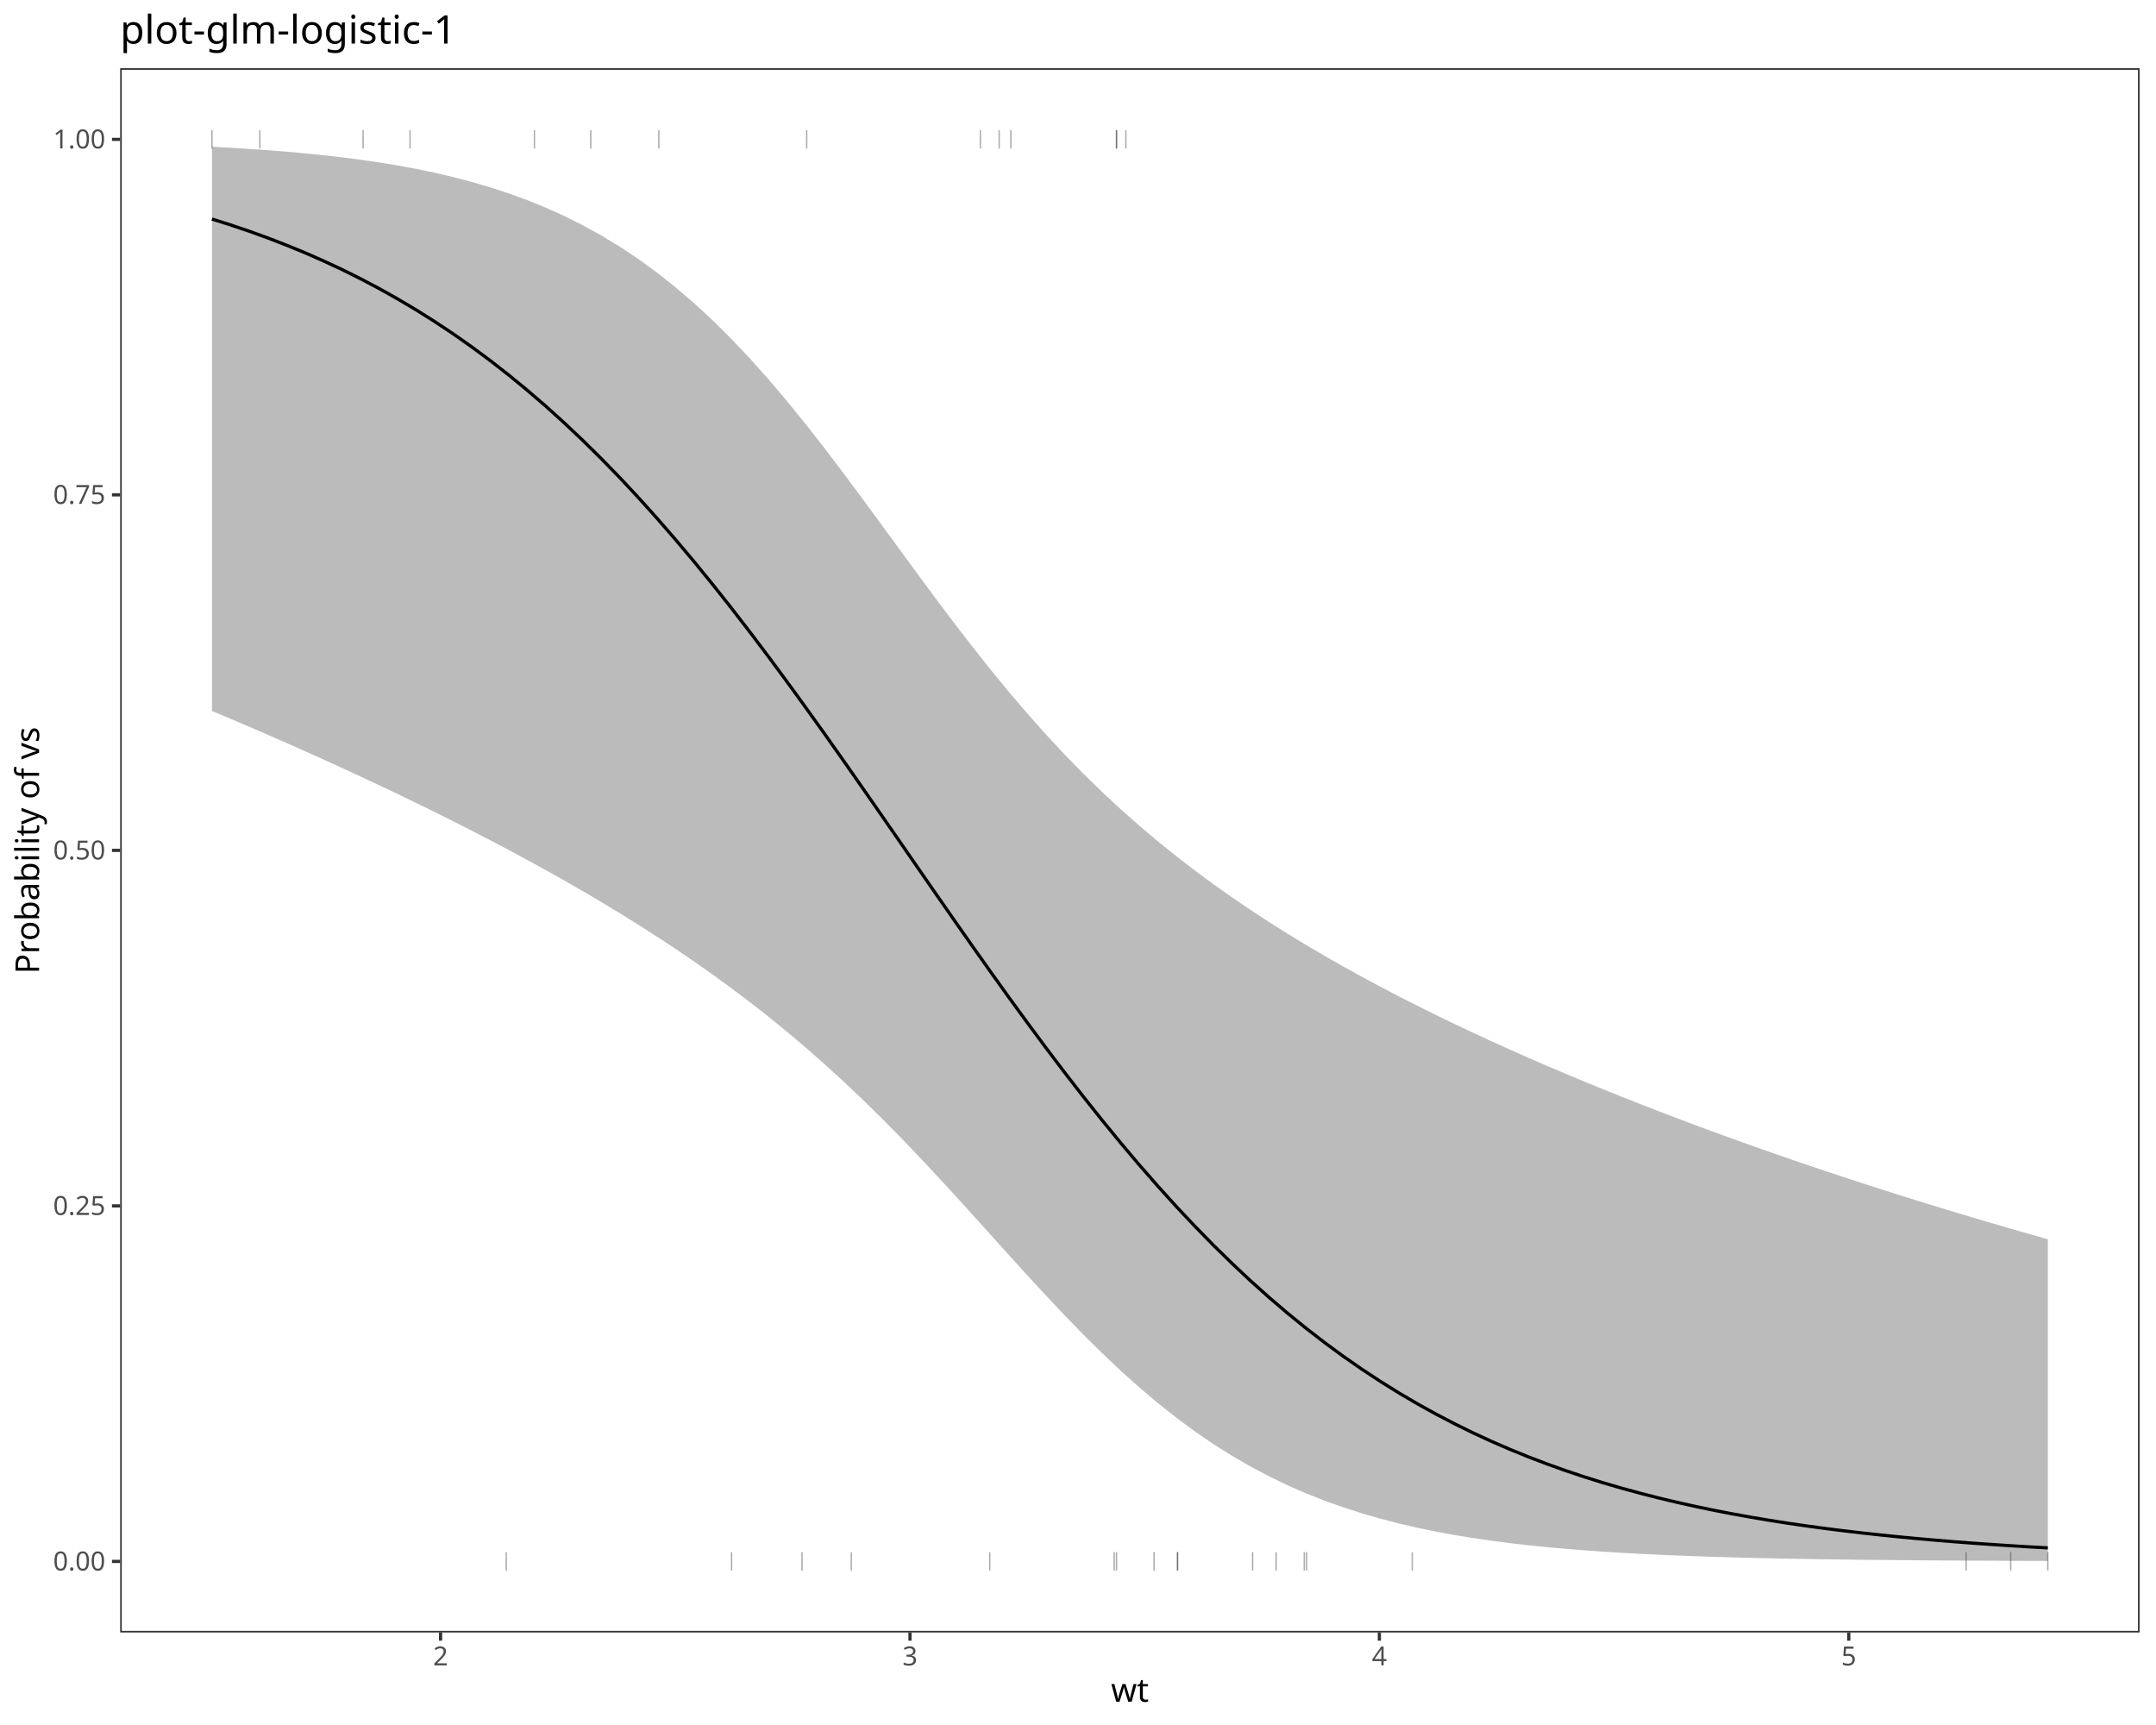
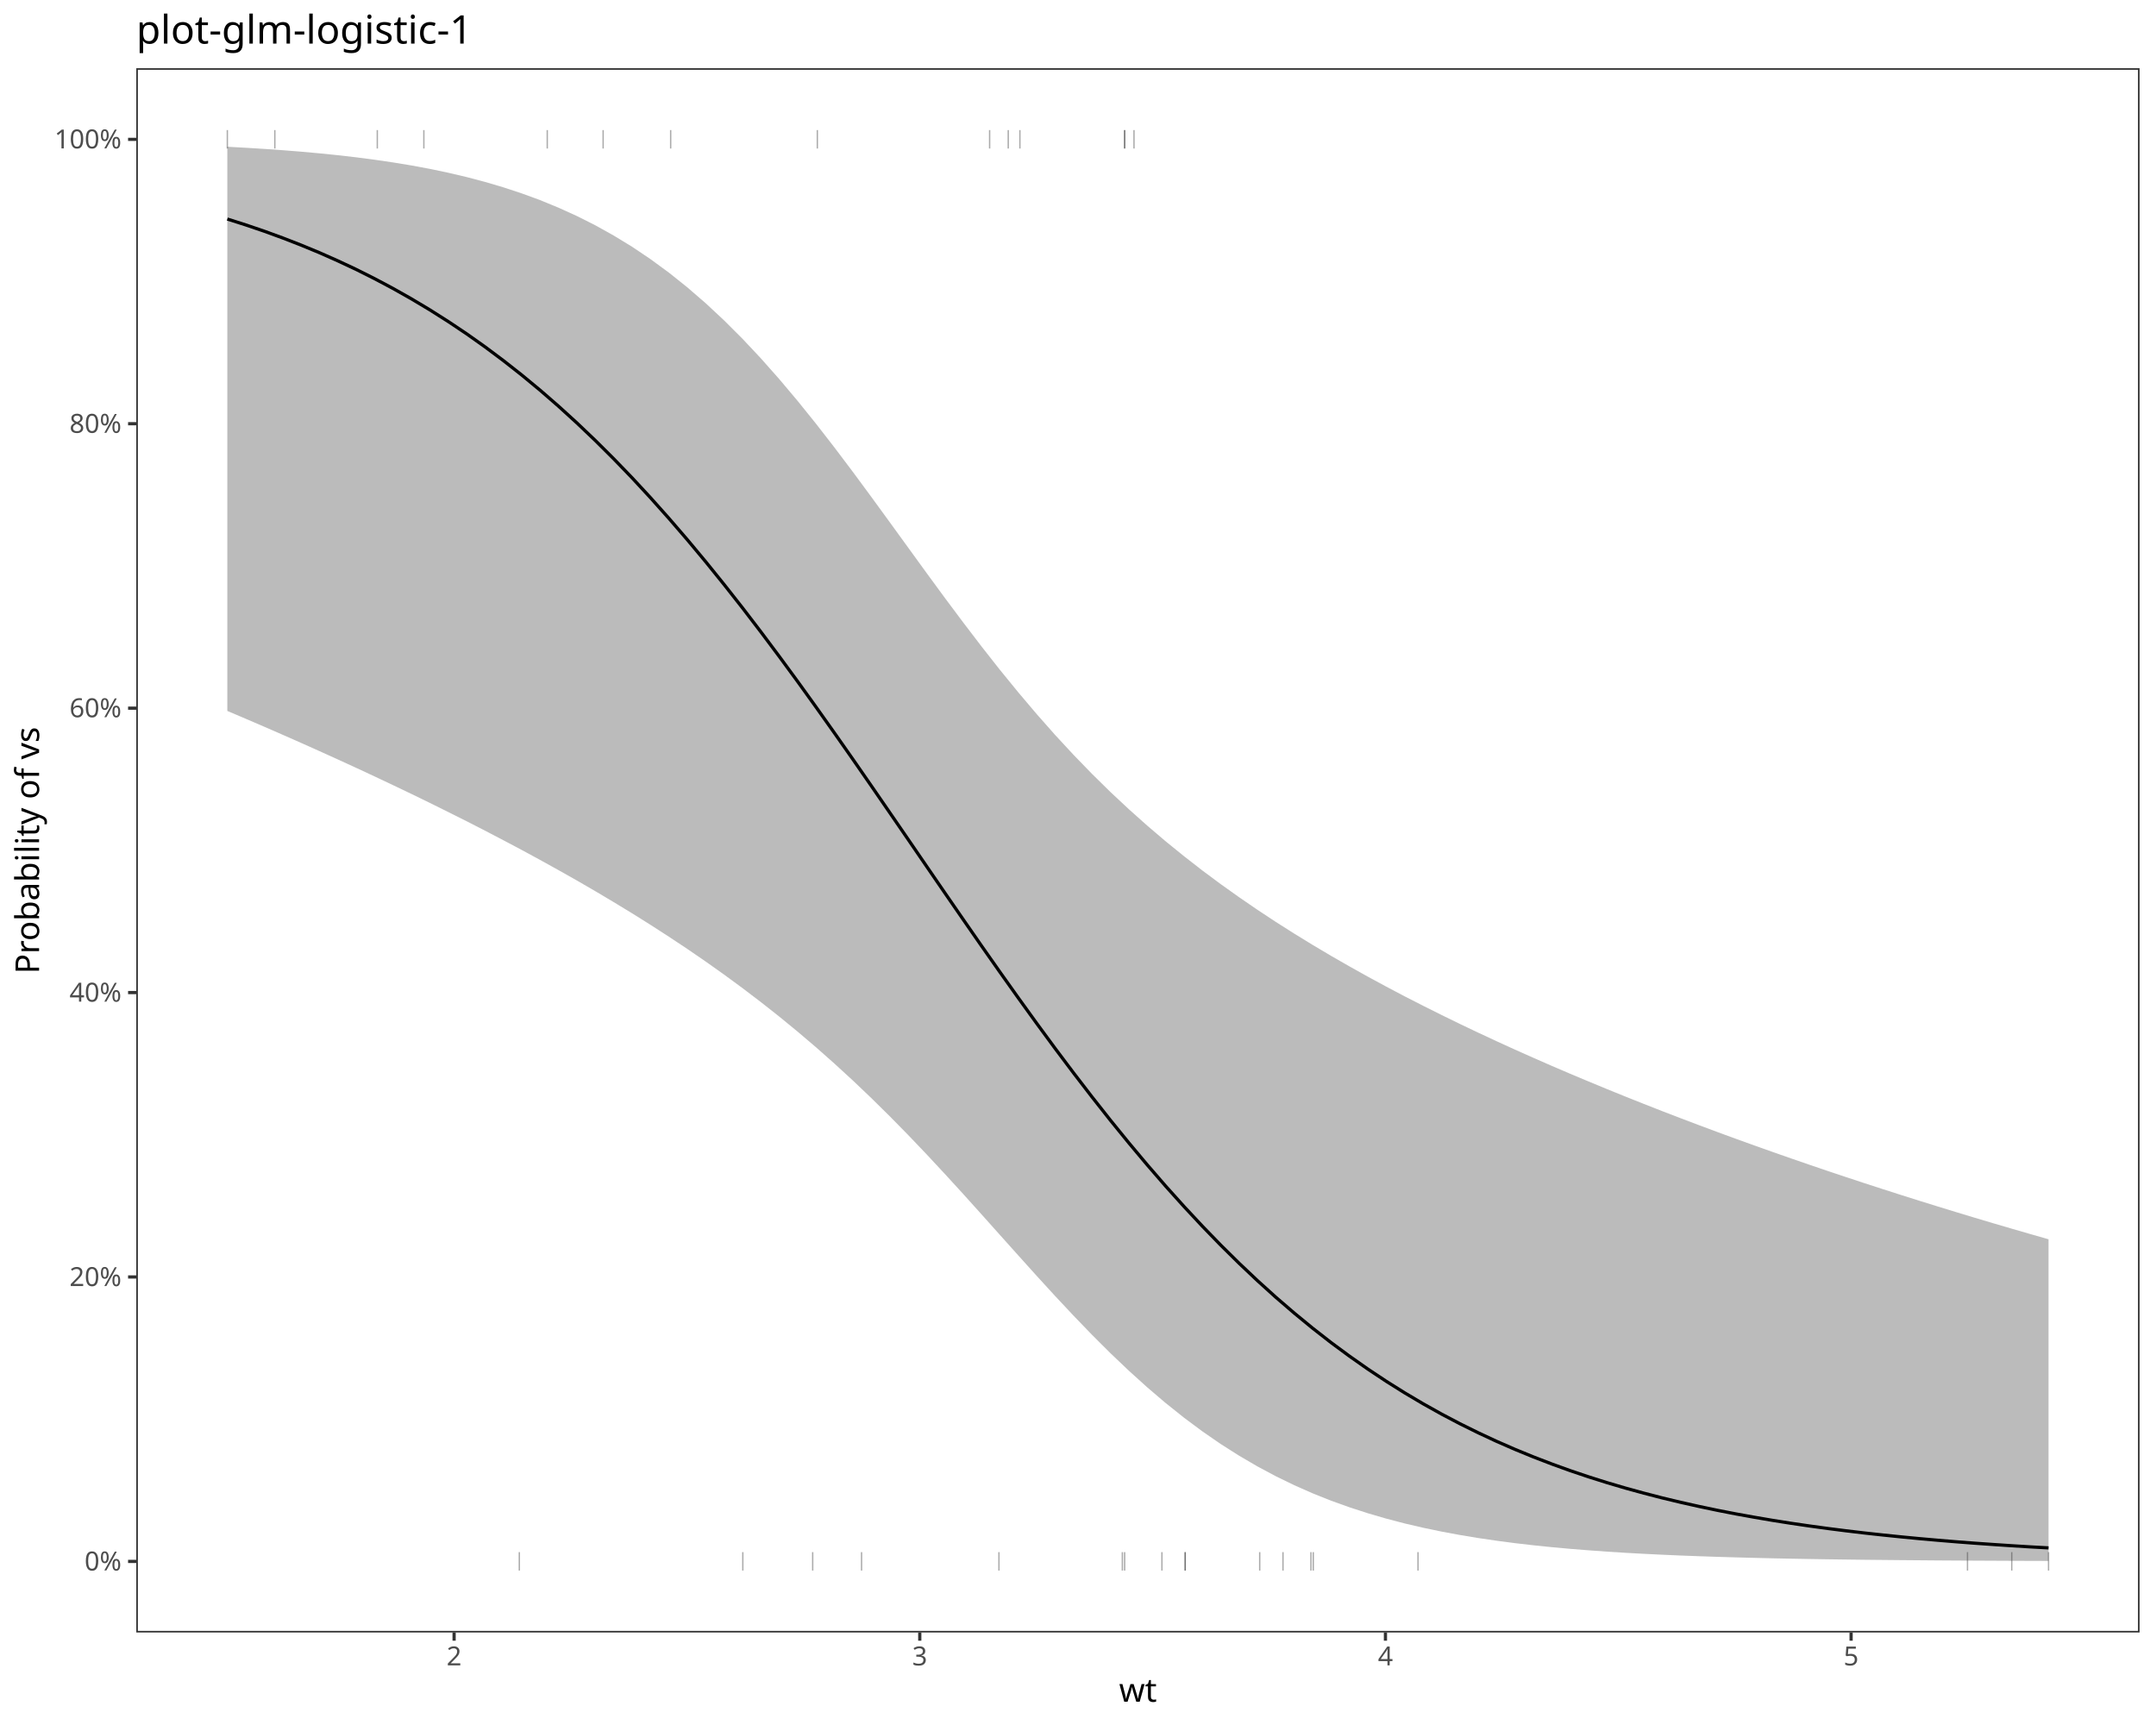
<svg xmlns="http://www.w3.org/2000/svg" class="svglite" data-engine-version="2.0" width="720.00pt" height="576.00pt" viewBox="0 0 720.00 576.00">
  <defs>
    <style type="text/css">
    .svglite line, .svglite polyline, .svglite polygon, .svglite path, .svglite rect, .svglite circle {
      fill: none;
      stroke: #000000;
      stroke-linecap: round;
      stroke-linejoin: round;
      stroke-miterlimit: 10.00;
    }
  </style>
  </defs>
  <rect width="100%" height="100%" style="stroke: none; fill: #FFFFFF;" />
  <defs>
    <clipPath id="cpMC4wMHw3MjAuMDB8MC4wMHw1NzYuMDA=">
      <rect x="0.00" y="0.00" width="720.00" height="576.00" />
    </clipPath>
  </defs>
  <g clip-path="url(#cpMC4wMHw3MjAuMDB8MC4wMHw1NzYuMDA=)">
    <rect x="0.00" y="0.00" width="720.00" height="576.00" style="stroke-width: 1.07; stroke: #FFFFFF; fill: #FFFFFF;" />
  </g>
  <defs>
-     <clipPath id="cpNDAuMTN8NzE0LjUyfDIyLjc4fDU0NS4xMQ==">
-       <rect x="40.13" y="22.78" width="674.39" height="522.33" />
+     <clipPath id="cpNDUuNTF8NzE0LjUyfDIyLjc4fDU0NS4xMQ==">
+       <rect x="45.51" y="22.78" width="669.01" height="522.33" />
    </clipPath>
  </defs>
-   <g clip-path="url(#cpNDAuMTN8NzE0LjUyfDIyLjc4fDU0NS4xMQ==)">
-     <rect x="40.13" y="22.78" width="674.39" height="522.33" style="stroke-width: 1.07; stroke: none; fill: #FFFFFF;" />
-     <text x="244.32" y="522.95" text-anchor="middle" style="font-size: 6.16px; fill: #000000; fill-opacity: 0.33; font-family: sans;" textLength="1.60px" lengthAdjust="spacingAndGlyphs">|</text>
-     <text x="284.29" y="522.95" text-anchor="middle" style="font-size: 6.16px; fill: #000000; fill-opacity: 0.33; font-family: sans;" textLength="1.60px" lengthAdjust="spacingAndGlyphs">|</text>
-     <text x="197.29" y="48.11" text-anchor="middle" style="font-size: 6.16px; fill: #000000; fill-opacity: 0.33; font-family: sans;" textLength="1.60px" lengthAdjust="spacingAndGlyphs">|</text>
-     <text x="337.59" y="48.11" text-anchor="middle" style="font-size: 6.16px; fill: #000000; fill-opacity: 0.33; font-family: sans;" textLength="1.60px" lengthAdjust="spacingAndGlyphs">|</text>
-     <text x="372.86" y="522.95" text-anchor="middle" style="font-size: 6.16px; fill: #000000; fill-opacity: 0.33; font-family: sans;" textLength="1.60px" lengthAdjust="spacingAndGlyphs">|</text>
-     <text x="375.99" y="48.11" text-anchor="middle" style="font-size: 6.16px; fill: #000000; fill-opacity: 0.33; font-family: sans;" textLength="1.60px" lengthAdjust="spacingAndGlyphs">|</text>
-     <text x="393.24" y="522.95" text-anchor="middle" style="font-size: 6.16px; fill: #000000; fill-opacity: 0.33; font-family: sans;" textLength="1.60px" lengthAdjust="spacingAndGlyphs">|</text>
-     <text x="333.67" y="48.11" text-anchor="middle" style="font-size: 6.16px; fill: #000000; fill-opacity: 0.33; font-family: sans;" textLength="1.60px" lengthAdjust="spacingAndGlyphs">|</text>
-     <text x="327.40" y="48.11" text-anchor="middle" style="font-size: 6.16px; fill: #000000; fill-opacity: 0.33; font-family: sans;" textLength="1.60px" lengthAdjust="spacingAndGlyphs">|</text>
-     <text x="372.86" y="48.11" text-anchor="middle" style="font-size: 6.16px; fill: #000000; fill-opacity: 0.33; font-family: sans;" textLength="1.60px" lengthAdjust="spacingAndGlyphs">|</text>
-     <text x="372.86" y="48.11" text-anchor="middle" style="font-size: 6.16px; fill: #000000; fill-opacity: 0.33; font-family: sans;" textLength="1.60px" lengthAdjust="spacingAndGlyphs">|</text>
-     <text x="471.62" y="522.95" text-anchor="middle" style="font-size: 6.16px; fill: #000000; fill-opacity: 0.33; font-family: sans;" textLength="1.60px" lengthAdjust="spacingAndGlyphs">|</text>
-     <text x="418.32" y="522.95" text-anchor="middle" style="font-size: 6.16px; fill: #000000; fill-opacity: 0.33; font-family: sans;" textLength="1.60px" lengthAdjust="spacingAndGlyphs">|</text>
-     <text x="426.16" y="522.95" text-anchor="middle" style="font-size: 6.16px; fill: #000000; fill-opacity: 0.33; font-family: sans;" textLength="1.60px" lengthAdjust="spacingAndGlyphs">|</text>
-     <text x="656.59" y="522.95" text-anchor="middle" style="font-size: 6.16px; fill: #000000; fill-opacity: 0.33; font-family: sans;" textLength="1.60px" lengthAdjust="spacingAndGlyphs">|</text>
-     <text x="683.87" y="522.95" text-anchor="middle" style="font-size: 6.16px; fill: #000000; fill-opacity: 0.33; font-family: sans;" textLength="1.60px" lengthAdjust="spacingAndGlyphs">|</text>
-     <text x="671.48" y="522.95" text-anchor="middle" style="font-size: 6.16px; fill: #000000; fill-opacity: 0.33; font-family: sans;" textLength="1.60px" lengthAdjust="spacingAndGlyphs">|</text>
-     <text x="178.48" y="48.11" text-anchor="middle" style="font-size: 6.16px; fill: #000000; fill-opacity: 0.33; font-family: sans;" textLength="1.60px" lengthAdjust="spacingAndGlyphs">|</text>
-     <text x="86.78" y="48.11" text-anchor="middle" style="font-size: 6.16px; fill: #000000; fill-opacity: 0.33; font-family: sans;" textLength="1.60px" lengthAdjust="spacingAndGlyphs">|</text>
-     <text x="121.26" y="48.11" text-anchor="middle" style="font-size: 6.16px; fill: #000000; fill-opacity: 0.33; font-family: sans;" textLength="1.60px" lengthAdjust="spacingAndGlyphs">|</text>
-     <text x="220.02" y="48.11" text-anchor="middle" style="font-size: 6.16px; fill: #000000; fill-opacity: 0.33; font-family: sans;" textLength="1.60px" lengthAdjust="spacingAndGlyphs">|</text>
-     <text x="385.40" y="522.95" text-anchor="middle" style="font-size: 6.16px; fill: #000000; fill-opacity: 0.33; font-family: sans;" textLength="1.60px" lengthAdjust="spacingAndGlyphs">|</text>
-     <text x="372.08" y="522.95" text-anchor="middle" style="font-size: 6.16px; fill: #000000; fill-opacity: 0.33; font-family: sans;" textLength="1.60px" lengthAdjust="spacingAndGlyphs">|</text>
-     <text x="435.56" y="522.95" text-anchor="middle" style="font-size: 6.16px; fill: #000000; fill-opacity: 0.33; font-family: sans;" textLength="1.60px" lengthAdjust="spacingAndGlyphs">|</text>
-     <text x="436.35" y="522.95" text-anchor="middle" style="font-size: 6.16px; fill: #000000; fill-opacity: 0.33; font-family: sans;" textLength="1.60px" lengthAdjust="spacingAndGlyphs">|</text>
-     <text x="136.94" y="48.11" text-anchor="middle" style="font-size: 6.16px; fill: #000000; fill-opacity: 0.33; font-family: sans;" textLength="1.60px" lengthAdjust="spacingAndGlyphs">|</text>
-     <text x="169.07" y="522.95" text-anchor="middle" style="font-size: 6.16px; fill: #000000; fill-opacity: 0.33; font-family: sans;" textLength="1.60px" lengthAdjust="spacingAndGlyphs">|</text>
-     <text x="70.79" y="48.11" text-anchor="middle" style="font-size: 6.16px; fill: #000000; fill-opacity: 0.33; font-family: sans;" textLength="1.60px" lengthAdjust="spacingAndGlyphs">|</text>
-     <text x="330.53" y="522.95" text-anchor="middle" style="font-size: 6.16px; fill: #000000; fill-opacity: 0.33; font-family: sans;" textLength="1.60px" lengthAdjust="spacingAndGlyphs">|</text>
-     <text x="267.83" y="522.95" text-anchor="middle" style="font-size: 6.16px; fill: #000000; fill-opacity: 0.33; font-family: sans;" textLength="1.60px" lengthAdjust="spacingAndGlyphs">|</text>
-     <text x="393.24" y="522.95" text-anchor="middle" style="font-size: 6.16px; fill: #000000; fill-opacity: 0.33; font-family: sans;" textLength="1.60px" lengthAdjust="spacingAndGlyphs">|</text>
-     <text x="269.40" y="48.11" text-anchor="middle" style="font-size: 6.16px; fill: #000000; fill-opacity: 0.33; font-family: sans;" textLength="1.60px" lengthAdjust="spacingAndGlyphs">|</text>
-     <polygon points="70.79,49.00 76.98,49.34 83.17,49.72 89.36,50.15 95.56,50.64 101.75,51.20 107.94,51.82 114.14,52.53 120.33,53.33 126.52,54.23 132.71,55.24 138.91,56.38 145.10,57.67 151.29,59.11 157.48,60.73 163.68,62.54 169.87,64.57 176.06,66.82 182.26,69.34 188.45,72.13 194.64,75.22 200.83,78.64 207.03,82.39 213.22,86.52 219.41,91.02 225.60,95.93 231.80,101.24 237.99,106.96 244.18,113.10 250.38,119.64 256.57,126.57 262.76,133.87 268.95,141.49 275.15,149.40 281.34,157.55 287.53,165.87 293.72,174.30 299.92,182.78 306.11,191.24 312.30,199.61 318.50,207.84 324.69,215.88 330.88,223.69 337.07,231.22 343.27,238.47 349.46,245.42 355.65,252.06 361.84,258.39 368.04,264.43 374.23,270.18 380.42,275.66 386.62,280.89 392.81,285.88 399.00,290.66 405.19,295.22 411.39,299.60 417.58,303.81 423.77,307.86 429.96,311.76 436.16,315.53 442.35,319.17 448.54,322.70 454.74,326.13 460.93,329.45 467.12,332.69 473.31,335.83 479.51,338.90 485.70,341.90 491.89,344.83 498.08,347.69 504.28,350.49 510.47,353.23 516.66,355.92 522.86,358.55 529.05,361.13 535.24,363.67 541.43,366.16 547.63,368.61 553.82,371.02 560.01,373.38 566.20,375.71 572.40,378.00 578.59,380.25 584.78,382.47 590.98,384.65 597.17,386.80 603.36,388.92 609.55,391.01 615.75,393.06 621.94,395.09 628.13,397.08 634.32,399.05 640.52,400.99 646.71,402.90 652.90,404.78 659.10,406.64 665.29,408.47 671.48,410.27 677.67,412.05 683.87,413.81 683.87,521.22 677.67,521.20 671.48,521.18 665.29,521.15 659.10,521.12 652.90,521.09 646.71,521.05 640.52,521.00 634.32,520.95 628.13,520.89 621.94,520.83 615.75,520.75 609.55,520.67 603.36,520.57 597.17,520.46 590.98,520.34 584.78,520.19 578.59,520.03 572.40,519.85 566.20,519.64 560.01,519.41 553.82,519.14 547.63,518.84 541.43,518.50 535.24,518.11 529.05,517.67 522.86,517.18 516.66,516.62 510.47,515.99 504.28,515.28 498.08,514.47 491.89,513.57 485.70,512.55 479.51,511.41 473.31,510.13 467.12,508.70 460.93,507.09 454.74,505.30 448.54,503.31 442.35,501.10 436.16,498.65 429.96,495.94 423.77,492.95 417.58,489.67 411.39,486.08 405.19,482.18 399.00,477.94 392.81,473.37 386.62,468.46 380.42,463.22 374.23,457.67 368.04,451.82 361.84,445.69 355.65,439.33 349.46,432.77 343.27,426.06 337.07,419.24 330.88,412.38 324.69,405.51 318.50,398.69 312.30,391.97 306.11,385.37 299.92,378.94 293.72,372.68 287.53,366.63 281.34,360.78 275.15,355.14 268.95,349.70 262.76,344.48 256.57,339.44 250.38,334.60 244.18,329.93 237.99,325.42 231.80,321.06 225.60,316.85 219.41,312.77 213.22,308.81 207.03,304.96 200.83,301.22 194.64,297.57 188.45,294.01 182.26,290.54 176.06,287.14 169.87,283.81 163.68,280.55 157.48,277.35 151.29,274.20 145.10,271.12 138.91,268.08 132.71,265.09 126.52,262.15 120.33,259.25 114.14,256.39 107.94,253.57 101.75,250.79 95.56,248.04 89.36,245.33 83.17,242.65 76.98,240.01 70.79,237.39 " style="stroke-width: 0.00; stroke: none; stroke-linecap: butt; fill: #333333; fill-opacity: 0.33;" />
-     <polyline points="70.79,49.00 76.98,49.34 83.17,49.72 89.36,50.15 95.56,50.64 101.75,51.20 107.94,51.82 114.14,52.53 120.33,53.33 126.52,54.23 132.71,55.24 138.91,56.38 145.10,57.67 151.29,59.11 157.48,60.73 163.68,62.54 169.87,64.57 176.06,66.82 182.26,69.34 188.45,72.13 194.64,75.22 200.83,78.64 207.03,82.39 213.22,86.52 219.41,91.02 225.60,95.93 231.80,101.24 237.99,106.96 244.18,113.10 250.38,119.64 256.57,126.57 262.76,133.87 268.95,141.49 275.15,149.40 281.34,157.55 287.53,165.87 293.72,174.30 299.92,182.78 306.11,191.24 312.30,199.61 318.50,207.84 324.69,215.88 330.88,223.69 337.07,231.22 343.27,238.47 349.46,245.42 355.65,252.06 361.84,258.39 368.04,264.43 374.23,270.18 380.42,275.66 386.62,280.89 392.81,285.88 399.00,290.66 405.19,295.22 411.39,299.60 417.58,303.81 423.77,307.86 429.96,311.76 436.16,315.53 442.35,319.17 448.54,322.70 454.74,326.13 460.93,329.45 467.12,332.69 473.31,335.83 479.51,338.90 485.70,341.90 491.89,344.83 498.08,347.69 504.28,350.49 510.47,353.23 516.66,355.92 522.86,358.55 529.05,361.13 535.24,363.67 541.43,366.16 547.63,368.61 553.82,371.02 560.01,373.38 566.20,375.71 572.40,378.00 578.59,380.25 584.78,382.47 590.98,384.65 597.17,386.80 603.36,388.92 609.55,391.01 615.75,393.06 621.94,395.09 628.13,397.08 634.32,399.05 640.52,400.99 646.71,402.90 652.90,404.78 659.10,406.64 665.29,408.47 671.48,410.27 677.67,412.05 683.87,413.81 " style="stroke-width: 1.07; stroke: none; stroke-linecap: butt;" />
-     <polyline points="683.87,521.22 677.67,521.20 671.48,521.18 665.29,521.15 659.10,521.12 652.90,521.09 646.71,521.05 640.52,521.00 634.32,520.95 628.13,520.89 621.94,520.83 615.75,520.75 609.55,520.67 603.36,520.57 597.17,520.46 590.98,520.34 584.78,520.19 578.59,520.03 572.40,519.85 566.20,519.64 560.01,519.41 553.82,519.14 547.63,518.84 541.43,518.50 535.24,518.11 529.05,517.67 522.86,517.18 516.66,516.62 510.47,515.99 504.28,515.28 498.08,514.47 491.89,513.57 485.70,512.55 479.51,511.41 473.31,510.13 467.12,508.70 460.93,507.09 454.74,505.30 448.54,503.31 442.35,501.10 436.16,498.65 429.96,495.94 423.77,492.95 417.58,489.67 411.39,486.08 405.19,482.18 399.00,477.94 392.81,473.37 386.62,468.46 380.42,463.22 374.23,457.67 368.04,451.82 361.84,445.69 355.65,439.33 349.46,432.77 343.27,426.06 337.07,419.24 330.88,412.38 324.69,405.51 318.50,398.69 312.30,391.97 306.11,385.37 299.92,378.94 293.72,372.68 287.53,366.63 281.34,360.78 275.15,355.14 268.95,349.70 262.76,344.48 256.57,339.44 250.38,334.60 244.18,329.93 237.99,325.42 231.80,321.06 225.60,316.85 219.41,312.77 213.22,308.81 207.03,304.96 200.83,301.22 194.64,297.57 188.45,294.01 182.26,290.54 176.06,287.14 169.87,283.81 163.68,280.55 157.48,277.35 151.29,274.20 145.10,271.12 138.91,268.08 132.71,265.09 126.52,262.15 120.33,259.25 114.14,256.39 107.94,253.57 101.75,250.79 95.56,248.04 89.36,245.33 83.17,242.65 76.98,240.01 70.79,237.39 " style="stroke-width: 1.07; stroke: none; stroke-linecap: butt;" />
-     <polyline points="70.79,73.14 76.98,75.10 83.17,77.19 89.36,79.43 95.56,81.82 101.75,84.36 107.94,87.08 114.14,89.96 120.33,93.04 126.52,96.30 132.71,99.77 138.91,103.44 145.10,107.33 151.29,111.44 157.48,115.79 163.68,120.38 169.87,125.21 176.06,130.29 182.26,135.62 188.45,141.22 194.64,147.07 200.83,153.18 207.03,159.55 213.22,166.18 219.41,173.06 225.60,180.19 231.80,187.55 237.99,195.15 244.18,202.96 250.38,210.98 256.57,219.18 262.76,227.56 268.95,236.09 275.15,244.74 281.34,253.51 287.53,262.36 293.72,271.27 299.92,280.22 306.11,289.18 312.30,298.12 318.50,307.03 324.69,315.87 330.88,324.61 337.07,333.25 343.27,341.75 349.46,350.10 355.65,358.28 361.84,366.26 368.04,374.04 374.23,381.60 380.42,388.92 386.62,396.01 392.81,402.85 399.00,409.43 405.19,415.76 411.39,421.83 417.58,427.64 423.77,433.19 429.96,438.48 436.16,443.52 442.35,448.31 448.54,452.85 454.74,457.16 460.93,461.24 467.12,465.09 473.31,468.73 479.51,472.16 485.70,475.39 491.89,478.43 498.08,481.29 504.28,483.97 510.47,486.49 516.66,488.85 522.86,491.07 529.05,493.14 535.24,495.08 541.43,496.89 547.63,498.58 553.82,500.17 560.01,501.64 566.20,503.02 572.40,504.31 578.59,505.51 584.78,506.62 590.98,507.67 597.17,508.64 603.36,509.54 609.55,510.38 615.75,511.16 621.94,511.89 628.13,512.56 634.32,513.19 640.52,513.78 646.71,514.32 652.90,514.83 659.10,515.30 665.29,515.73 671.48,516.14 677.67,516.52 683.87,516.86 " style="stroke-width: 1.07; stroke-linecap: butt;" />
-     <rect x="40.13" y="22.78" width="674.39" height="522.33" style="stroke-width: 1.07; stroke: #333333;" />
+   <g clip-path="url(#cpNDUuNTF8NzE0LjUyfDIyLjc4fDU0NS4xMQ==)">
+     <rect x="45.51" y="22.78" width="669.01" height="522.33" style="stroke-width: 1.07; stroke: none; fill: #FFFFFF;" />
+     <text x="248.07" y="522.95" text-anchor="middle" style="font-size: 6.16px; fill: #000000; fill-opacity: 0.33; font-family: sans;" textLength="1.60px" lengthAdjust="spacingAndGlyphs">|</text>
+     <text x="287.72" y="522.95" text-anchor="middle" style="font-size: 6.16px; fill: #000000; fill-opacity: 0.33; font-family: sans;" textLength="1.60px" lengthAdjust="spacingAndGlyphs">|</text>
+     <text x="201.42" y="48.11" text-anchor="middle" style="font-size: 6.16px; fill: #000000; fill-opacity: 0.33; font-family: sans;" textLength="1.60px" lengthAdjust="spacingAndGlyphs">|</text>
+     <text x="340.60" y="48.11" text-anchor="middle" style="font-size: 6.16px; fill: #000000; fill-opacity: 0.33; font-family: sans;" textLength="1.60px" lengthAdjust="spacingAndGlyphs">|</text>
+     <text x="375.58" y="522.95" text-anchor="middle" style="font-size: 6.16px; fill: #000000; fill-opacity: 0.33; font-family: sans;" textLength="1.60px" lengthAdjust="spacingAndGlyphs">|</text>
+     <text x="378.70" y="48.11" text-anchor="middle" style="font-size: 6.16px; fill: #000000; fill-opacity: 0.33; font-family: sans;" textLength="1.60px" lengthAdjust="spacingAndGlyphs">|</text>
+     <text x="395.80" y="522.95" text-anchor="middle" style="font-size: 6.16px; fill: #000000; fill-opacity: 0.33; font-family: sans;" textLength="1.60px" lengthAdjust="spacingAndGlyphs">|</text>
+     <text x="336.71" y="48.11" text-anchor="middle" style="font-size: 6.16px; fill: #000000; fill-opacity: 0.33; font-family: sans;" textLength="1.60px" lengthAdjust="spacingAndGlyphs">|</text>
+     <text x="330.49" y="48.11" text-anchor="middle" style="font-size: 6.16px; fill: #000000; fill-opacity: 0.33; font-family: sans;" textLength="1.60px" lengthAdjust="spacingAndGlyphs">|</text>
+     <text x="375.58" y="48.11" text-anchor="middle" style="font-size: 6.16px; fill: #000000; fill-opacity: 0.33; font-family: sans;" textLength="1.60px" lengthAdjust="spacingAndGlyphs">|</text>
+     <text x="375.58" y="48.11" text-anchor="middle" style="font-size: 6.16px; fill: #000000; fill-opacity: 0.33; font-family: sans;" textLength="1.60px" lengthAdjust="spacingAndGlyphs">|</text>
+     <text x="473.55" y="522.95" text-anchor="middle" style="font-size: 6.16px; fill: #000000; fill-opacity: 0.33; font-family: sans;" textLength="1.60px" lengthAdjust="spacingAndGlyphs">|</text>
+     <text x="420.68" y="522.95" text-anchor="middle" style="font-size: 6.16px; fill: #000000; fill-opacity: 0.33; font-family: sans;" textLength="1.60px" lengthAdjust="spacingAndGlyphs">|</text>
+     <text x="428.46" y="522.95" text-anchor="middle" style="font-size: 6.16px; fill: #000000; fill-opacity: 0.33; font-family: sans;" textLength="1.60px" lengthAdjust="spacingAndGlyphs">|</text>
+     <text x="657.05" y="522.95" text-anchor="middle" style="font-size: 6.16px; fill: #000000; fill-opacity: 0.33; font-family: sans;" textLength="1.60px" lengthAdjust="spacingAndGlyphs">|</text>
+     <text x="684.11" y="522.95" text-anchor="middle" style="font-size: 6.16px; fill: #000000; fill-opacity: 0.33; font-family: sans;" textLength="1.60px" lengthAdjust="spacingAndGlyphs">|</text>
+     <text x="671.83" y="522.95" text-anchor="middle" style="font-size: 6.16px; fill: #000000; fill-opacity: 0.33; font-family: sans;" textLength="1.60px" lengthAdjust="spacingAndGlyphs">|</text>
+     <text x="182.76" y="48.11" text-anchor="middle" style="font-size: 6.16px; fill: #000000; fill-opacity: 0.33; font-family: sans;" textLength="1.60px" lengthAdjust="spacingAndGlyphs">|</text>
+     <text x="91.78" y="48.11" text-anchor="middle" style="font-size: 6.16px; fill: #000000; fill-opacity: 0.33; font-family: sans;" textLength="1.60px" lengthAdjust="spacingAndGlyphs">|</text>
+     <text x="126.00" y="48.11" text-anchor="middle" style="font-size: 6.16px; fill: #000000; fill-opacity: 0.33; font-family: sans;" textLength="1.60px" lengthAdjust="spacingAndGlyphs">|</text>
+     <text x="223.97" y="48.11" text-anchor="middle" style="font-size: 6.16px; fill: #000000; fill-opacity: 0.33; font-family: sans;" textLength="1.60px" lengthAdjust="spacingAndGlyphs">|</text>
+     <text x="388.03" y="522.95" text-anchor="middle" style="font-size: 6.16px; fill: #000000; fill-opacity: 0.33; font-family: sans;" textLength="1.60px" lengthAdjust="spacingAndGlyphs">|</text>
+     <text x="374.81" y="522.95" text-anchor="middle" style="font-size: 6.16px; fill: #000000; fill-opacity: 0.33; font-family: sans;" textLength="1.60px" lengthAdjust="spacingAndGlyphs">|</text>
+     <text x="437.79" y="522.95" text-anchor="middle" style="font-size: 6.16px; fill: #000000; fill-opacity: 0.33; font-family: sans;" textLength="1.60px" lengthAdjust="spacingAndGlyphs">|</text>
+     <text x="438.57" y="522.95" text-anchor="middle" style="font-size: 6.16px; fill: #000000; fill-opacity: 0.33; font-family: sans;" textLength="1.60px" lengthAdjust="spacingAndGlyphs">|</text>
+     <text x="141.55" y="48.11" text-anchor="middle" style="font-size: 6.16px; fill: #000000; fill-opacity: 0.33; font-family: sans;" textLength="1.60px" lengthAdjust="spacingAndGlyphs">|</text>
+     <text x="173.43" y="522.95" text-anchor="middle" style="font-size: 6.16px; fill: #000000; fill-opacity: 0.33; font-family: sans;" textLength="1.60px" lengthAdjust="spacingAndGlyphs">|</text>
+     <text x="75.92" y="48.11" text-anchor="middle" style="font-size: 6.16px; fill: #000000; fill-opacity: 0.33; font-family: sans;" textLength="1.60px" lengthAdjust="spacingAndGlyphs">|</text>
+     <text x="333.60" y="522.95" text-anchor="middle" style="font-size: 6.16px; fill: #000000; fill-opacity: 0.33; font-family: sans;" textLength="1.60px" lengthAdjust="spacingAndGlyphs">|</text>
+     <text x="271.40" y="522.95" text-anchor="middle" style="font-size: 6.16px; fill: #000000; fill-opacity: 0.33; font-family: sans;" textLength="1.60px" lengthAdjust="spacingAndGlyphs">|</text>
+     <text x="395.80" y="522.95" text-anchor="middle" style="font-size: 6.16px; fill: #000000; fill-opacity: 0.33; font-family: sans;" textLength="1.60px" lengthAdjust="spacingAndGlyphs">|</text>
+     <text x="272.95" y="48.11" text-anchor="middle" style="font-size: 6.16px; fill: #000000; fill-opacity: 0.33; font-family: sans;" textLength="1.60px" lengthAdjust="spacingAndGlyphs">|</text>
+     <polygon points="75.92,49.00 82.07,49.34 88.21,49.72 94.35,50.15 100.50,50.64 106.64,51.20 112.78,51.82 118.93,52.53 125.07,53.33 131.21,54.23 137.36,55.24 143.50,56.38 149.64,57.67 155.79,59.11 161.93,60.73 168.07,62.54 174.22,64.57 180.36,66.82 186.50,69.34 192.65,72.13 198.79,75.22 204.93,78.64 211.08,82.39 217.22,86.52 223.36,91.02 229.51,95.93 235.65,101.24 241.79,106.96 247.94,113.10 254.08,119.64 260.22,126.57 266.37,133.87 272.51,141.49 278.65,149.40 284.80,157.55 290.94,165.87 297.08,174.30 303.23,182.78 309.37,191.24 315.51,199.61 321.66,207.84 327.80,215.88 333.94,223.69 340.09,231.22 346.23,238.47 352.37,245.42 358.52,252.06 364.66,258.39 370.80,264.43 376.95,270.18 383.09,275.66 389.23,280.89 395.38,285.88 401.52,290.66 407.66,295.22 413.81,299.60 419.95,303.81 426.09,307.86 432.24,311.76 438.38,315.53 444.52,319.17 450.67,322.70 456.81,326.13 462.95,329.45 469.09,332.69 475.24,335.83 481.38,338.90 487.52,341.90 493.67,344.83 499.81,347.69 505.95,350.49 512.10,353.23 518.24,355.92 524.38,358.55 530.53,361.13 536.67,363.67 542.81,366.16 548.96,368.61 555.10,371.02 561.24,373.38 567.39,375.71 573.53,378.00 579.67,380.25 585.82,382.47 591.96,384.65 598.10,386.80 604.25,388.92 610.39,391.01 616.53,393.06 622.68,395.09 628.82,397.08 634.96,399.05 641.11,400.99 647.25,402.90 653.39,404.78 659.54,406.64 665.68,408.47 671.82,410.27 677.97,412.05 684.11,413.81 684.11,521.22 677.97,521.20 671.82,521.18 665.68,521.15 659.54,521.12 653.39,521.09 647.25,521.05 641.11,521.00 634.96,520.95 628.82,520.89 622.68,520.83 616.53,520.75 610.39,520.67 604.25,520.57 598.10,520.46 591.96,520.34 585.82,520.19 579.67,520.03 573.53,519.85 567.39,519.64 561.24,519.41 555.10,519.14 548.96,518.84 542.81,518.50 536.67,518.11 530.53,517.67 524.38,517.18 518.24,516.62 512.10,515.99 505.95,515.28 499.81,514.47 493.67,513.57 487.52,512.55 481.38,511.41 475.24,510.13 469.09,508.70 462.95,507.09 456.81,505.30 450.67,503.31 444.52,501.10 438.38,498.65 432.24,495.94 426.09,492.95 419.95,489.67 413.81,486.08 407.66,482.18 401.52,477.94 395.38,473.37 389.23,468.46 383.09,463.22 376.95,457.67 370.80,451.82 364.66,445.69 358.52,439.33 352.37,432.77 346.23,426.06 340.09,419.24 333.94,412.38 327.80,405.51 321.66,398.69 315.51,391.97 309.37,385.37 303.23,378.94 297.08,372.68 290.94,366.63 284.80,360.78 278.65,355.14 272.51,349.70 266.37,344.48 260.22,339.44 254.08,334.60 247.94,329.93 241.79,325.42 235.65,321.06 229.51,316.85 223.36,312.77 217.22,308.81 211.08,304.96 204.93,301.22 198.79,297.57 192.65,294.01 186.50,290.54 180.36,287.14 174.22,283.81 168.07,280.55 161.93,277.35 155.79,274.20 149.64,271.12 143.50,268.08 137.36,265.09 131.21,262.15 125.07,259.25 118.93,256.39 112.78,253.57 106.64,250.79 100.50,248.04 94.35,245.33 88.21,242.65 82.07,240.01 75.92,237.39 " style="stroke-width: 0.00; stroke: none; stroke-linecap: butt; fill: #333333; fill-opacity: 0.33;" />
+     <polyline points="75.92,49.00 82.07,49.34 88.21,49.72 94.35,50.15 100.50,50.64 106.64,51.20 112.78,51.82 118.93,52.53 125.07,53.33 131.21,54.23 137.36,55.24 143.50,56.38 149.64,57.67 155.79,59.11 161.93,60.73 168.07,62.54 174.22,64.57 180.36,66.82 186.50,69.34 192.65,72.13 198.79,75.22 204.93,78.64 211.08,82.39 217.22,86.52 223.36,91.02 229.51,95.93 235.65,101.24 241.79,106.96 247.94,113.10 254.08,119.64 260.22,126.57 266.37,133.87 272.51,141.49 278.65,149.40 284.80,157.55 290.94,165.87 297.08,174.30 303.23,182.78 309.37,191.24 315.51,199.61 321.66,207.84 327.80,215.88 333.94,223.69 340.09,231.22 346.23,238.47 352.37,245.42 358.52,252.06 364.66,258.39 370.80,264.43 376.95,270.18 383.09,275.66 389.23,280.89 395.38,285.88 401.52,290.66 407.66,295.22 413.81,299.60 419.95,303.81 426.09,307.86 432.24,311.76 438.38,315.53 444.52,319.17 450.67,322.70 456.81,326.13 462.95,329.45 469.09,332.69 475.24,335.83 481.38,338.90 487.52,341.90 493.67,344.83 499.81,347.69 505.95,350.49 512.10,353.23 518.24,355.92 524.38,358.55 530.53,361.13 536.67,363.67 542.81,366.16 548.96,368.61 555.10,371.02 561.24,373.38 567.39,375.71 573.53,378.00 579.67,380.25 585.82,382.47 591.96,384.65 598.10,386.80 604.25,388.92 610.39,391.01 616.53,393.06 622.68,395.09 628.82,397.08 634.96,399.05 641.11,400.99 647.25,402.90 653.39,404.78 659.54,406.64 665.68,408.47 671.82,410.27 677.97,412.05 684.11,413.81 " style="stroke-width: 1.07; stroke: none; stroke-linecap: butt;" />
+     <polyline points="684.11,521.22 677.97,521.20 671.82,521.18 665.68,521.15 659.54,521.12 653.39,521.09 647.25,521.05 641.11,521.00 634.96,520.95 628.82,520.89 622.68,520.83 616.53,520.75 610.39,520.67 604.25,520.57 598.10,520.46 591.96,520.34 585.82,520.19 579.67,520.03 573.53,519.85 567.39,519.64 561.24,519.41 555.10,519.14 548.96,518.84 542.81,518.50 536.67,518.11 530.53,517.67 524.38,517.18 518.24,516.62 512.10,515.99 505.95,515.28 499.81,514.47 493.67,513.57 487.52,512.55 481.38,511.41 475.24,510.13 469.09,508.70 462.95,507.09 456.81,505.30 450.67,503.31 444.52,501.10 438.38,498.65 432.24,495.94 426.09,492.95 419.95,489.67 413.81,486.08 407.66,482.18 401.52,477.94 395.38,473.37 389.23,468.46 383.09,463.22 376.95,457.67 370.80,451.82 364.66,445.69 358.52,439.33 352.37,432.77 346.23,426.06 340.09,419.24 333.94,412.38 327.80,405.51 321.66,398.69 315.51,391.97 309.37,385.37 303.23,378.94 297.08,372.68 290.94,366.63 284.80,360.78 278.65,355.14 272.51,349.70 266.37,344.48 260.22,339.44 254.08,334.60 247.94,329.93 241.79,325.42 235.65,321.06 229.51,316.85 223.36,312.77 217.22,308.81 211.08,304.96 204.93,301.22 198.79,297.57 192.65,294.01 186.50,290.54 180.36,287.14 174.22,283.81 168.07,280.55 161.93,277.35 155.79,274.20 149.64,271.12 143.50,268.08 137.36,265.09 131.21,262.15 125.07,259.25 118.93,256.39 112.78,253.57 106.64,250.79 100.50,248.04 94.35,245.33 88.21,242.65 82.07,240.01 75.92,237.39 " style="stroke-width: 1.07; stroke: none; stroke-linecap: butt;" />
+     <polyline points="75.92,73.14 82.07,75.10 88.21,77.19 94.35,79.43 100.50,81.82 106.64,84.36 112.78,87.08 118.93,89.96 125.07,93.04 131.21,96.30 137.36,99.77 143.50,103.44 149.64,107.33 155.79,111.44 161.93,115.79 168.07,120.38 174.22,125.21 180.36,130.29 186.50,135.62 192.65,141.22 198.79,147.07 204.93,153.18 211.08,159.55 217.22,166.18 223.36,173.06 229.51,180.19 235.65,187.55 241.79,195.15 247.94,202.96 254.08,210.98 260.22,219.18 266.37,227.56 272.51,236.09 278.65,244.74 284.80,253.51 290.94,262.36 297.08,271.27 303.23,280.22 309.37,289.18 315.51,298.12 321.66,307.03 327.80,315.87 333.94,324.61 340.09,333.25 346.23,341.75 352.37,350.10 358.52,358.28 364.66,366.26 370.80,374.04 376.95,381.60 383.09,388.92 389.23,396.01 395.38,402.85 401.52,409.43 407.66,415.76 413.81,421.83 419.95,427.64 426.09,433.19 432.24,438.48 438.38,443.52 444.52,448.31 450.67,452.85 456.81,457.16 462.95,461.24 469.09,465.09 475.24,468.73 481.38,472.16 487.52,475.39 493.67,478.43 499.81,481.29 505.95,483.97 512.10,486.49 518.24,488.85 524.38,491.07 530.53,493.14 536.67,495.08 542.81,496.89 548.96,498.58 555.10,500.17 561.24,501.64 567.39,503.02 573.53,504.31 579.67,505.51 585.82,506.62 591.96,507.67 598.10,508.64 604.25,509.54 610.39,510.38 616.53,511.16 622.68,511.89 628.82,512.56 634.96,513.19 641.11,513.78 647.25,514.32 653.39,514.83 659.54,515.30 665.68,515.73 671.82,516.14 677.97,516.52 684.11,516.86 " style="stroke-width: 1.07; stroke-linecap: butt;" />
+     <rect x="45.51" y="22.78" width="669.01" height="522.33" style="stroke-width: 1.07; stroke: #333333;" />
  </g>
  <g clip-path="url(#cpMC4wMHw3MjAuMDB8MC4wMHw1NzYuMDA=)">
-     <text x="35.20" y="524.40" text-anchor="end" style="font-size: 8.80px; fill: #4D4D4D; font-family: sans;" textLength="17.13px" lengthAdjust="spacingAndGlyphs">0.00</text>
-     <text x="35.20" y="405.69" text-anchor="end" style="font-size: 8.80px; fill: #4D4D4D; font-family: sans;" textLength="17.13px" lengthAdjust="spacingAndGlyphs">0.25</text>
-     <text x="35.20" y="286.98" text-anchor="end" style="font-size: 8.80px; fill: #4D4D4D; font-family: sans;" textLength="17.13px" lengthAdjust="spacingAndGlyphs">0.50</text>
-     <text x="35.20" y="168.26" text-anchor="end" style="font-size: 8.80px; fill: #4D4D4D; font-family: sans;" textLength="17.13px" lengthAdjust="spacingAndGlyphs">0.75</text>
-     <text x="35.20" y="49.55" text-anchor="end" style="font-size: 8.80px; fill: #4D4D4D; font-family: sans;" textLength="17.13px" lengthAdjust="spacingAndGlyphs">1.00</text>
-     <polyline points="37.39,521.37 40.13,521.37 " style="stroke-width: 1.07; stroke: #333333; stroke-linecap: butt;" />
-     <polyline points="37.39,402.66 40.13,402.66 " style="stroke-width: 1.07; stroke: #333333; stroke-linecap: butt;" />
-     <polyline points="37.39,283.95 40.13,283.95 " style="stroke-width: 1.07; stroke: #333333; stroke-linecap: butt;" />
-     <polyline points="37.39,165.24 40.13,165.24 " style="stroke-width: 1.07; stroke: #333333; stroke-linecap: butt;" />
-     <polyline points="37.39,46.53 40.13,46.53 " style="stroke-width: 1.07; stroke: #333333; stroke-linecap: butt;" />
-     <polyline points="147.13,547.85 147.13,545.11 " style="stroke-width: 1.07; stroke: #333333; stroke-linecap: butt;" />
-     <polyline points="303.89,547.85 303.89,545.11 " style="stroke-width: 1.07; stroke: #333333; stroke-linecap: butt;" />
-     <polyline points="460.64,547.85 460.64,545.11 " style="stroke-width: 1.07; stroke: #333333; stroke-linecap: butt;" />
-     <polyline points="617.40,547.85 617.40,545.11 " style="stroke-width: 1.07; stroke: #333333; stroke-linecap: butt;" />
-     <text x="147.13" y="556.10" text-anchor="middle" style="font-size: 8.80px; fill: #4D4D4D; font-family: sans;" textLength="4.89px" lengthAdjust="spacingAndGlyphs">2</text>
-     <text x="303.89" y="556.10" text-anchor="middle" style="font-size: 8.80px; fill: #4D4D4D; font-family: sans;" textLength="4.89px" lengthAdjust="spacingAndGlyphs">3</text>
-     <text x="460.64" y="556.10" text-anchor="middle" style="font-size: 8.80px; fill: #4D4D4D; font-family: sans;" textLength="4.89px" lengthAdjust="spacingAndGlyphs">4</text>
-     <text x="617.40" y="556.10" text-anchor="middle" style="font-size: 8.80px; fill: #4D4D4D; font-family: sans;" textLength="4.89px" lengthAdjust="spacingAndGlyphs">5</text>
-     <text x="377.33" y="568.24" text-anchor="middle" style="font-size: 11.00px; font-family: sans;" textLength="11.00px" lengthAdjust="spacingAndGlyphs">wt</text>
+     <text x="40.58" y="524.40" text-anchor="end" style="font-size: 8.80px; fill: #4D4D4D; font-family: sans;" textLength="12.72px" lengthAdjust="spacingAndGlyphs">0%</text>
+     <text x="40.58" y="429.43" text-anchor="end" style="font-size: 8.80px; fill: #4D4D4D; font-family: sans;" textLength="17.61px" lengthAdjust="spacingAndGlyphs">20%</text>
+     <text x="40.58" y="334.46" text-anchor="end" style="font-size: 8.80px; fill: #4D4D4D; font-family: sans;" textLength="17.61px" lengthAdjust="spacingAndGlyphs">40%</text>
+     <text x="40.58" y="239.49" text-anchor="end" style="font-size: 8.80px; fill: #4D4D4D; font-family: sans;" textLength="17.61px" lengthAdjust="spacingAndGlyphs">60%</text>
+     <text x="40.58" y="144.52" text-anchor="end" style="font-size: 8.80px; fill: #4D4D4D; font-family: sans;" textLength="17.61px" lengthAdjust="spacingAndGlyphs">80%</text>
+     <text x="40.58" y="49.55" text-anchor="end" style="font-size: 8.80px; fill: #4D4D4D; font-family: sans;" textLength="22.51px" lengthAdjust="spacingAndGlyphs">100%</text>
+     <polyline points="42.77,521.37 45.51,521.37 " style="stroke-width: 1.07; stroke: #333333; stroke-linecap: butt;" />
+     <polyline points="42.77,426.40 45.51,426.40 " style="stroke-width: 1.07; stroke: #333333; stroke-linecap: butt;" />
+     <polyline points="42.77,331.43 45.51,331.43 " style="stroke-width: 1.07; stroke: #333333; stroke-linecap: butt;" />
+     <polyline points="42.77,236.46 45.51,236.46 " style="stroke-width: 1.07; stroke: #333333; stroke-linecap: butt;" />
+     <polyline points="42.77,141.49 45.51,141.49 " style="stroke-width: 1.07; stroke: #333333; stroke-linecap: butt;" />
+     <polyline points="42.77,46.53 45.51,46.53 " style="stroke-width: 1.07; stroke: #333333; stroke-linecap: butt;" />
+     <polyline points="151.65,547.85 151.65,545.11 " style="stroke-width: 1.07; stroke: #333333; stroke-linecap: butt;" />
+     <polyline points="307.16,547.85 307.16,545.11 " style="stroke-width: 1.07; stroke: #333333; stroke-linecap: butt;" />
+     <polyline points="462.67,547.85 462.67,545.11 " style="stroke-width: 1.07; stroke: #333333; stroke-linecap: butt;" />
+     <polyline points="618.18,547.85 618.18,545.11 " style="stroke-width: 1.07; stroke: #333333; stroke-linecap: butt;" />
+     <text x="151.65" y="556.10" text-anchor="middle" style="font-size: 8.80px; fill: #4D4D4D; font-family: sans;" textLength="4.89px" lengthAdjust="spacingAndGlyphs">2</text>
+     <text x="307.16" y="556.10" text-anchor="middle" style="font-size: 8.80px; fill: #4D4D4D; font-family: sans;" textLength="4.89px" lengthAdjust="spacingAndGlyphs">3</text>
+     <text x="462.67" y="556.10" text-anchor="middle" style="font-size: 8.80px; fill: #4D4D4D; font-family: sans;" textLength="4.89px" lengthAdjust="spacingAndGlyphs">4</text>
+     <text x="618.18" y="556.10" text-anchor="middle" style="font-size: 8.80px; fill: #4D4D4D; font-family: sans;" textLength="4.89px" lengthAdjust="spacingAndGlyphs">5</text>
+     <text x="380.02" y="568.24" text-anchor="middle" style="font-size: 11.00px; font-family: sans;" textLength="11.00px" lengthAdjust="spacingAndGlyphs">wt</text>
    <text transform="translate(13.05,283.95) rotate(-90)" text-anchor="middle" style="font-size: 11.00px; font-family: sans;" textLength="77.66px" lengthAdjust="spacingAndGlyphs">Probability of vs</text>
-     <text x="40.13" y="14.56" style="font-size: 13.20px; font-family: sans;" textLength="103.44px" lengthAdjust="spacingAndGlyphs">plot-glm-logistic-1</text>
+     <text x="45.51" y="14.56" style="font-size: 13.20px; font-family: sans;" textLength="103.44px" lengthAdjust="spacingAndGlyphs">plot-glm-logistic-1</text>
  </g>
</svg>
